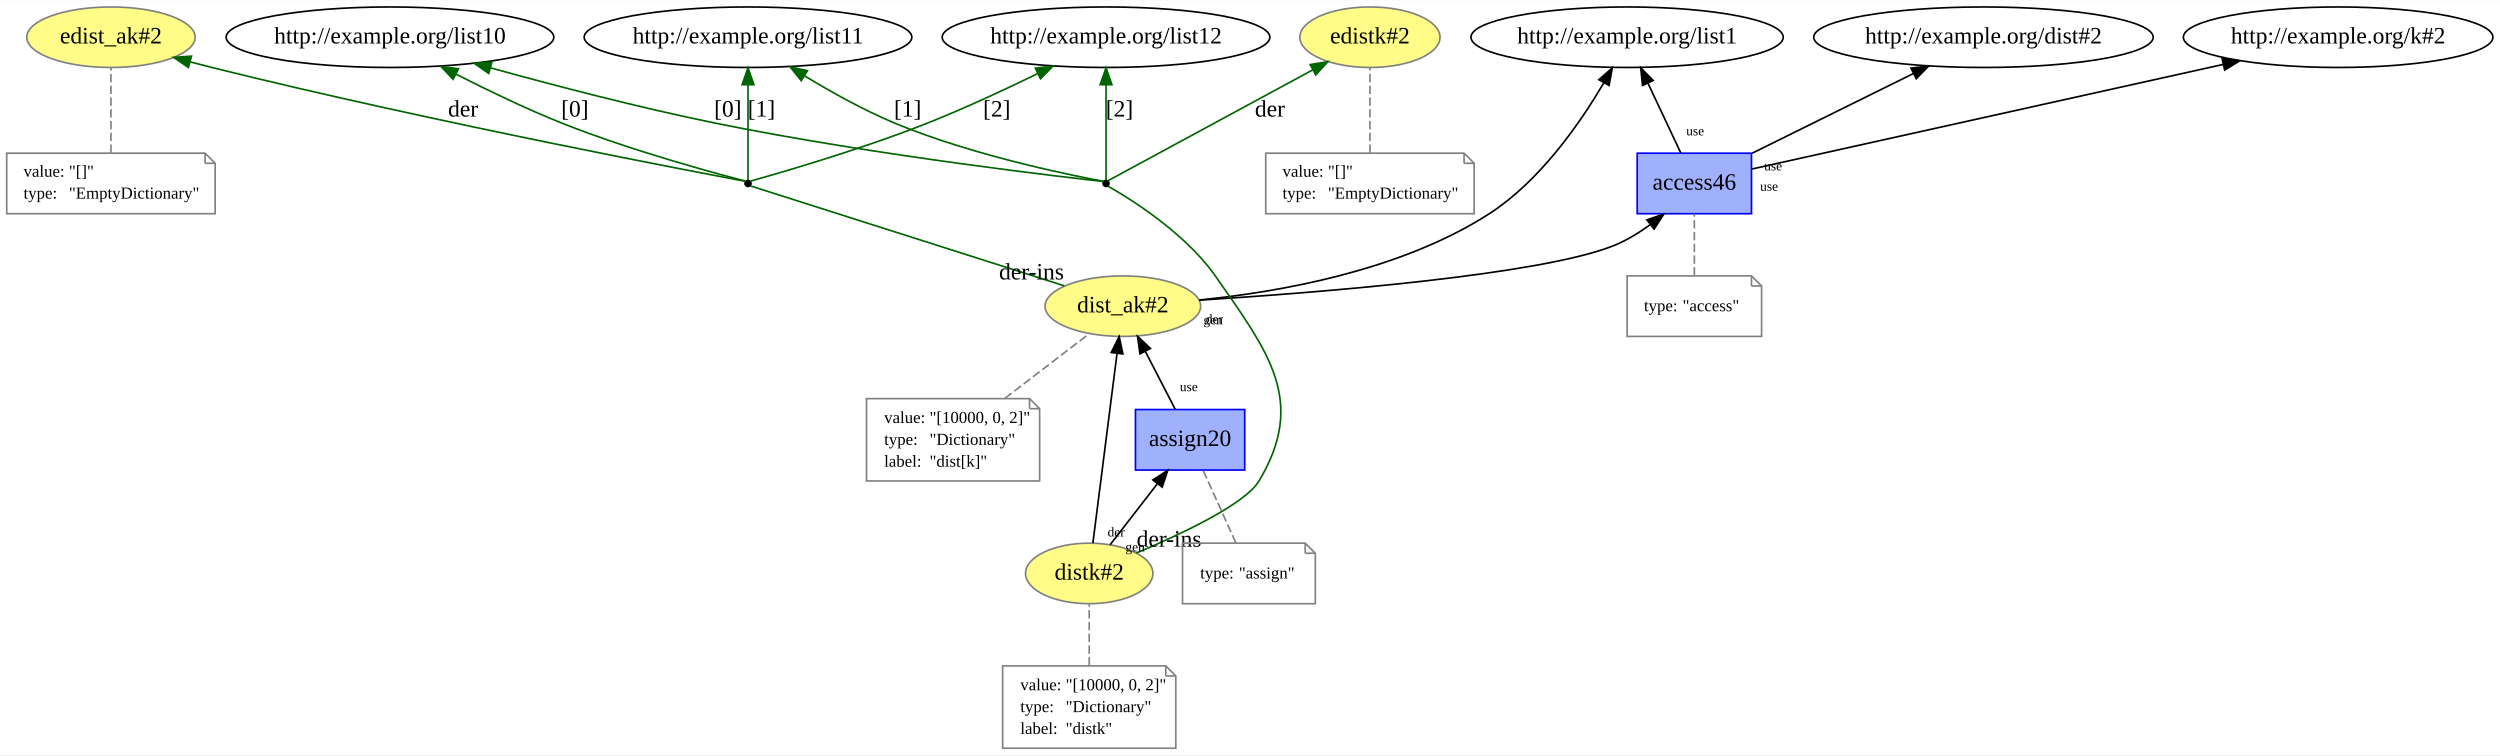
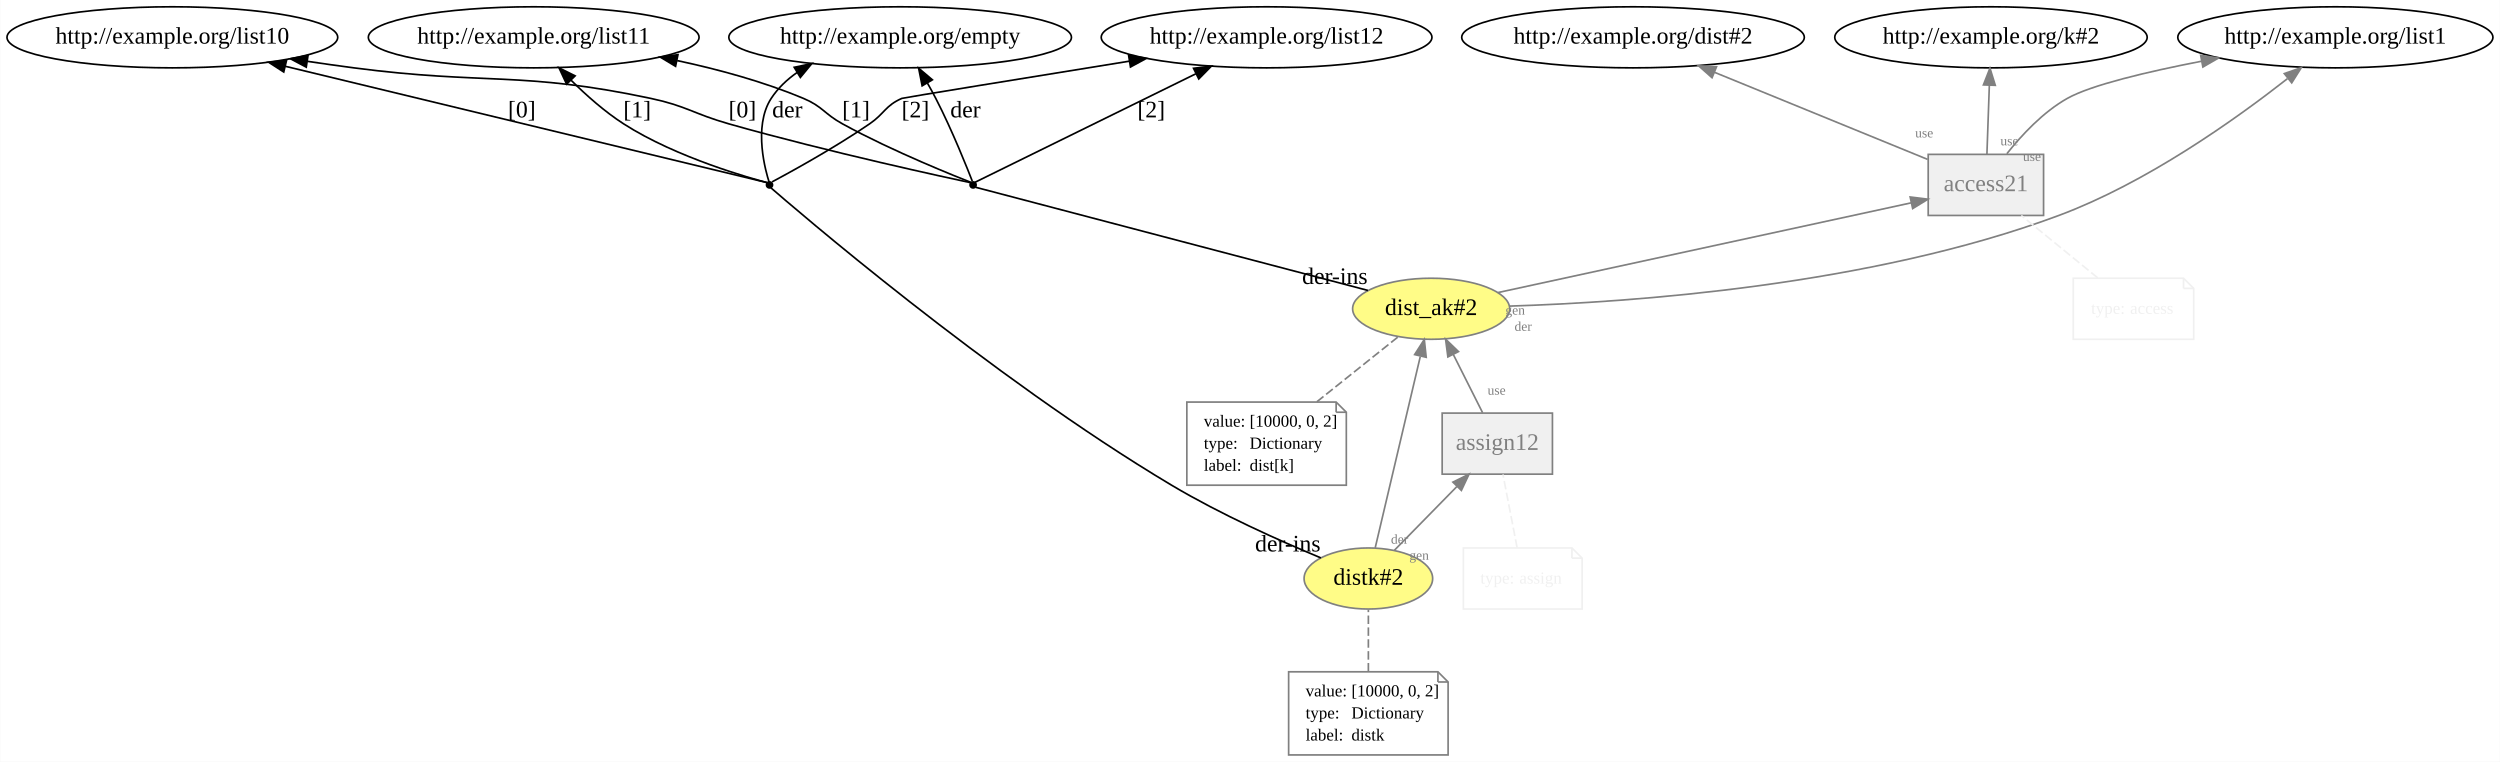
- <svg xmlns="http://www.w3.org/2000/svg" xmlns:xlink="http://www.w3.org/1999/xlink" width="1152pt" height="348pt" viewBox="0.00 0.00 1152.00 347.78">
-   <g id="graph0" class="graph" transform="scale(0.774562 0.774562) rotate(0) translate(4 445)">
-     <polygon fill="white" stroke="none" points="-4,4 -4,-445 1483.29,-445 1483.29,4 -4,4" />
+ <svg xmlns="http://www.w3.org/2000/svg" xmlns:xlink="http://www.w3.org/1999/xlink" width="1152pt" height="351pt" viewBox="0.00 0.00 1152.00 351.05">
+   <g id="graph0" class="graph" transform="scale(0.781848 0.781848) rotate(0) translate(4 445)">
+     <polygon fill="white" stroke="none" points="-4,4 -4,-445 1469.43,-445 1469.43,4 -4,4" />
    <g id="node1" class="node">
      <g id="a_node1">
        <a xlink:href="http://example.org/dist_ak#2" xlink:title="dist_ak#2">
-           <ellipse fill="#fffc87" stroke="#808080" cx="664" cy="-263" rx="46.292" ry="18" />
-           <text text-anchor="middle" x="664" y="-259.3" font-family="Times New Roman,serif" font-size="14.00">dist_ak#2</text>
-         </a>
-       </g>
+           <ellipse fill="#fffc87" stroke="#808080" cx="839.491" cy="-263" rx="46.292" ry="18" />
+           <text text-anchor="middle" x="839.491" y="-259.3" font-family="Times New Roman,serif" font-size="14.00">dist_ak#2</text>
+         </a>
+       </g>
+     </g>
+     <g id="node3" class="node">
+       <ellipse fill="black" stroke="black" cx="569.491" cy="-336" rx="1.8" ry="1.8" />
+     </g>
+     <g id="edge2" class="edge">
+       <path fill="none" stroke="#000000" d="M802.232,-273.798C732.215,-292.21 586.593,-330.503 570.875,-334.636" />
+       <text text-anchor="middle" x="782.732" y="-277.598" font-family="Times New Roman,serif" font-size="14.00">der-ins</text>
+     </g>
+     <g id="node8" class="node">
+       <g id="a_node8">
+         <a xlink:href="http://example.org/access21" xlink:title="access21">
+           <polygon fill="#f0f0f0" stroke="gray" points="1200.49,-354 1132.49,-354 1132.49,-318 1200.49,-318 1200.49,-354" />
+           <text text-anchor="middle" x="1166.49" y="-332.3" font-family="Times New Roman,serif" font-size="14.00" fill="gray">access21</text>
+         </a>
+       </g>
+     </g>
+     <g id="edge10" class="edge">
+       <path fill="none" stroke="gray" d="M878.935,-272.564C940.368,-285.903 1058.49,-311.549 1122.56,-325.461" />
+       <polygon fill="gray" stroke="gray" points="1121.85,-328.888 1132.36,-327.589 1123.33,-322.047 1121.85,-328.888" />
+       <text text-anchor="middle" x="889.021" y="-259.561" font-family="Times New Roman,serif" font-size="8.00" fill="gray">gen</text>
+     </g>
+     <g id="node10" class="node">
+       <ellipse fill="none" stroke="black" cx="1372.49" cy="-423" rx="92.883" ry="18" />
+       <text text-anchor="middle" x="1372.49" y="-419.3" font-family="Times New Roman,serif" font-size="14.00">http://example.org/list1</text>
+     </g>
+     <g id="edge9" class="edge">
+       <path fill="none" stroke="gray" d="M885.726,-264.566C957.313,-266.793 1098.31,-276.606 1209.49,-318 1260.96,-337.164 1313.22,-374.314 1344.24,-398.631" />
+       <polygon fill="gray" stroke="gray" points="1342.4,-401.64 1352.41,-405.124 1346.76,-396.161 1342.4,-401.64" />
+       <text text-anchor="middle" x="893.73" y="-249.979" font-family="Times New Roman,serif" font-size="8.00" fill="gray">der</text>
+     </g>
+     <g id="node2" class="node">
+       <polygon fill="none" stroke="gray" points="783.491,-208 695.491,-208 695.491,-159 789.491,-159 789.491,-202 783.491,-208" />
+       <polyline fill="none" stroke="gray" points="783.491,-208 783.491,-202 " />
+       <polyline fill="none" stroke="gray" points="789.491,-202 783.491,-202 " />
+       <text text-anchor="start" x="705.491" y="-193.5" font-family="Times New Roman,serif" font-size="10.00">value:</text>
+       <text text-anchor="start" x="732.491" y="-193.5" font-family="Times New Roman,serif" font-size="10.00">[10000, 0, 2]</text>
+       <text text-anchor="start" x="705.491" y="-180.5" font-family="Times New Roman,serif" font-size="10.00">type:</text>
+       <text text-anchor="start" x="732.491" y="-180.5" font-family="Times New Roman,serif" font-size="10.00">Dictionary</text>
+       <text text-anchor="start" x="705.491" y="-167.5" font-family="Times New Roman,serif" font-size="10.00">label:</text>
+       <text text-anchor="start" x="732.491" y="-167.5" font-family="Times New Roman,serif" font-size="10.00">dist[k]</text>
+     </g>
+     <g id="edge1" class="edge">
+       <path fill="none" stroke="gray" stroke-dasharray="5,2" d="M772.122,-208.174C787.722,-220.638 806.408,-235.567 820.139,-246.538" />
+     </g>
+     <g id="node4" class="node">
+       <ellipse fill="none" stroke="black" cx="526.491" cy="-423" rx="100.983" ry="18" />
+       <text text-anchor="middle" x="526.491" y="-419.3" font-family="Times New Roman,serif" font-size="14.00">http://example.org/empty</text>
+     </g>
+     <g id="edge3" class="edge">
+       <path fill="none" stroke="#000000" d="M569.004,-338.264C566.776,-344.002 557.253,-368.132 547.491,-387 545.961,-389.958 544.285,-393.01 542.567,-396.021" />
+       <polygon fill="#000000" stroke="#000000" points="539.457,-394.406 537.399,-404.799 545.489,-397.957 539.457,-394.406" />
+       <text text-anchor="middle" x="564.991" y="-375.8" font-family="Times New Roman,serif" font-size="14.00">der</text>
    </g>
    <g id="node5" class="node">
-       <ellipse fill="black" stroke="black" cx="441" cy="-336" rx="1.8" ry="1.8" />
-     </g>
-     <g id="edge3" class="edge">
-       <path fill="none" stroke="darkgreen" d="M629.156,-275.094C570.357,-293.814 456.435,-330.086 442.424,-334.547" />
-       <text text-anchor="middle" x="609.656" y="-278.894" font-family="Times New Roman,serif" font-size="14.00">der-ins</text>
+       <ellipse fill="none" stroke="black" cx="97.491" cy="-423" rx="97.483" ry="18" />
+       <text text-anchor="middle" x="97.491" y="-419.3" font-family="Times New Roman,serif" font-size="14.00">http://example.org/list10</text>
+     </g>
+     <g id="edge4" class="edge">
+       <path fill="none" stroke="#000000" d="M568.061,-337.304C556.996,-339.662 483.897,-355.406 425.491,-372 404.806,-377.877 400.528,-382.541 379.491,-387 303.002,-403.212 282.019,-394.862 204.491,-405 195.589,-406.164 186.286,-407.485 177.041,-408.864" />
+       <polygon fill="#000000" stroke="#000000" points="176.417,-405.419 167.055,-410.379 177.467,-412.34 176.417,-405.419" />
+       <text text-anchor="middle" x="433.491" y="-375.8" font-family="Times New Roman,serif" font-size="14.00">[0]</text>
+     </g>
+     <g id="node6" class="node">
+       <ellipse fill="none" stroke="black" cx="310.491" cy="-423" rx="97.483" ry="18" />
+       <text text-anchor="middle" x="310.491" y="-419.3" font-family="Times New Roman,serif" font-size="14.00">http://example.org/list11</text>
+     </g>
+     <g id="edge5" class="edge">
+       <path fill="none" stroke="#000000" d="M568.375,-337.433C561.329,-340.18 522.351,-355.6 492.491,-372 481.795,-377.875 480.745,-382.278 469.491,-387 446.126,-396.804 419.626,-404.034 395.053,-409.29" />
+       <polygon fill="#000000" stroke="#000000" points="394.11,-405.91 385.019,-411.351 395.519,-412.767 394.11,-405.91" />
+       <text text-anchor="middle" x="500.491" y="-375.8" font-family="Times New Roman,serif" font-size="14.00">[1]</text>
+     </g>
+     <g id="node7" class="node">
+       <ellipse fill="none" stroke="black" cx="742.491" cy="-423" rx="97.483" ry="18" />
+       <text text-anchor="middle" x="742.491" y="-419.3" font-family="Times New Roman,serif" font-size="14.00">http://example.org/list12</text>
+     </g>
+     <g id="edge6" class="edge">
+       <path fill="none" stroke="#000000" d="M570.596,-337.543C580.389,-342.354 653.106,-378.082 700.772,-401.502" />
+       <polygon fill="#000000" stroke="#000000" points="699.426,-404.741 709.945,-406.009 702.513,-398.458 699.426,-404.741" />
+       <text text-anchor="middle" x="674.491" y="-375.8" font-family="Times New Roman,serif" font-size="14.00">[2]</text>
+     </g>
+     <g id="edge8" class="edge">
+       <path fill="none" stroke="gray" d="M1178.84,-354.375C1187.57,-365.373 1200.22,-378.984 1214.49,-387 1228.48,-394.857 1261.42,-402.669 1293.63,-408.912" />
+       <polygon fill="gray" stroke="gray" points="1293.1,-412.374 1303.58,-410.797 1294.4,-405.497 1293.1,-412.374" />
+       <text text-anchor="middle" x="1193.65" y="-350.114" font-family="Times New Roman,serif" font-size="8.00" fill="gray">use</text>
+     </g>
+     <g id="node11" class="node">
+       <ellipse fill="none" stroke="black" cx="958.491" cy="-423" rx="100.983" ry="18" />
+       <text text-anchor="middle" x="958.491" y="-419.3" font-family="Times New Roman,serif" font-size="14.00">http://example.org/dist#2</text>
+     </g>
+     <g id="edge11" class="edge">
+       <path fill="none" stroke="gray" d="M1132.14,-351.036C1097.89,-365.033 1044.99,-386.654 1006.57,-402.353" />
+       <polygon fill="gray" stroke="gray" points="1005.07,-399.185 997.135,-406.208 1007.72,-405.665 1005.07,-399.185" />
+       <text text-anchor="middle" x="1130.12" y="-363.998" font-family="Times New Roman,serif" font-size="8.00" fill="gray">use</text>
+     </g>
+     <g id="node12" class="node">
+       <ellipse fill="none" stroke="black" cx="1169.49" cy="-423" rx="92.084" ry="18" />
+       <text text-anchor="middle" x="1169.49" y="-419.3" font-family="Times New Roman,serif" font-size="14.00">http://example.org/k#2</text>
+     </g>
+     <g id="edge12" class="edge">
+       <path fill="none" stroke="gray" d="M1167.1,-354.201C1167.51,-365.837 1168.06,-381.452 1168.53,-394.763" />
+       <polygon fill="gray" stroke="gray" points="1165.03,-394.954 1168.89,-404.825 1172.03,-394.707 1165.03,-394.954" />
+       <text text-anchor="middle" x="1180.35" y="-359.338" font-family="Times New Roman,serif" font-size="8.00" fill="gray">use</text>
    </g>
    <g id="node9" class="node">
-       <g id="a_node9">
-         <a xlink:href="http://example.org/access46" xlink:title="access46">
-           <polygon fill="#9fb1fc" stroke="#0000ff" points="1038,-354 970,-354 970,-318 1038,-318 1038,-354" />
-           <text text-anchor="middle" x="1004" y="-332.3" font-family="Times New Roman,serif" font-size="14.00">access46</text>
-         </a>
-       </g>
-     </g>
-     <g id="edge11" class="edge">
-       <path fill="none" stroke="black" d="M709.38,-266.563C779.912,-271.028 912.284,-281.468 956,-299 963.614,-302.053 971.085,-306.635 977.782,-311.515" />
-       <polygon fill="black" stroke="black" points="975.763,-314.379 985.802,-317.765 980.065,-308.857 975.763,-314.379" />
-       <text text-anchor="middle" x="717.725" y="-252.199" font-family="Times New Roman,serif" font-size="8.00">gen</text>
-     </g>
-     <g id="node11" class="node">
-       <ellipse fill="none" stroke="black" cx="964" cy="-423" rx="92.883" ry="18" />
-       <text text-anchor="middle" x="964" y="-419.3" font-family="Times New Roman,serif" font-size="14.00">http://example.org/list1</text>
-     </g>
-     <g id="edge10" class="edge">
-       <path fill="none" stroke="black" d="M709.555,-266.687C756.174,-271.305 829.086,-283.862 882,-318 912.19,-337.478 936.076,-371.925 950.105,-395.81" />
-       <polygon fill="black" stroke="black" points="947.177,-397.741 955.163,-404.704 953.262,-394.281 947.177,-397.741" />
-       <text text-anchor="middle" x="718.445" y="-252.705" font-family="Times New Roman,serif" font-size="8.00">der</text>
-     </g>
-     <g id="node2" class="node">
-       <polygon fill="none" stroke="gray" points="608.5,-208 511.5,-208 511.5,-159 614.5,-159 614.5,-202 608.5,-208" />
-       <polyline fill="none" stroke="gray" points="608.5,-208 608.5,-202 " />
-       <polyline fill="none" stroke="gray" points="614.5,-202 608.5,-202 " />
-       <text text-anchor="start" x="522" y="-193.5" font-family="Times New Roman,serif" font-size="10.00">value:</text>
-       <text text-anchor="start" x="549" y="-193.5" font-family="Times New Roman,serif" font-size="10.00">"[10000, 0, 2]"</text>
-       <text text-anchor="start" x="522" y="-180.5" font-family="Times New Roman,serif" font-size="10.00">type:</text>
-       <text text-anchor="start" x="549" y="-180.5" font-family="Times New Roman,serif" font-size="10.00">"Dictionary"</text>
-       <text text-anchor="start" x="522" y="-167.5" font-family="Times New Roman,serif" font-size="10.00">label:</text>
-       <text text-anchor="start" x="549" y="-167.5" font-family="Times New Roman,serif" font-size="10.00">"dist[k]"</text>
-     </g>
-     <g id="edge1" class="edge">
-       <path fill="none" stroke="gray" stroke-dasharray="5,2" d="M593.852,-208.174C610.096,-220.638 629.552,-235.567 643.849,-246.538" />
-     </g>
-     <g id="node3" class="node">
-       <g id="a_node3">
-         <a xlink:href="http://example.org/edist_ak#2" xlink:title="edist_ak#2">
-           <ellipse fill="#fffc87" stroke="#808080" cx="62" cy="-423" rx="50.091" ry="18" />
-           <text text-anchor="middle" x="62" y="-419.3" font-family="Times New Roman,serif" font-size="14.00">edist_ak#2</text>
-         </a>
-       </g>
-     </g>
-     <g id="node4" class="node">
-       <polygon fill="none" stroke="gray" points="118,-354 0,-354 0,-318 124,-318 124,-348 118,-354" />
-       <polyline fill="none" stroke="gray" points="118,-354 118,-348 " />
-       <polyline fill="none" stroke="gray" points="124,-348 118,-348 " />
-       <text text-anchor="start" x="10" y="-340" font-family="Times New Roman,serif" font-size="10.00">value:</text>
-       <text text-anchor="start" x="37" y="-340" font-family="Times New Roman,serif" font-size="10.00">"[]"</text>
-       <text text-anchor="start" x="10" y="-327" font-family="Times New Roman,serif" font-size="10.00">type:</text>
-       <text text-anchor="start" x="37" y="-327" font-family="Times New Roman,serif" font-size="10.00">"EmptyDictionary"</text>
-     </g>
-     <g id="edge2" class="edge">
-       <path fill="none" stroke="gray" stroke-dasharray="5,2" d="M62,-354.201C62,-368.948 62,-390.085 62,-404.825" />
-     </g>
-     <g id="edge4" class="edge">
-       <path fill="none" stroke="darkgreen" d="M439.435,-337.291C421.609,-340.619 254.99,-371.948 122,-405 117.863,-406.028 113.579,-407.142 109.291,-408.292" />
-       <polygon fill="darkgreen" stroke="darkgreen" points="108.069,-404.997 99.347,-411.013 109.916,-411.749 108.069,-404.997" />
-       <text text-anchor="middle" x="271.5" y="-375.8" font-family="Times New Roman,serif" font-size="14.00">der</text>
-     </g>
-     <g id="node6" class="node">
-       <ellipse fill="none" stroke="black" cx="228" cy="-423" rx="97.483" ry="18" />
-       <text text-anchor="middle" x="228" y="-419.3" font-family="Times New Roman,serif" font-size="14.00">http://example.org/list10</text>
-     </g>
-     <g id="edge5" class="edge">
-       <path fill="none" stroke="darkgreen" d="M439.404,-337.406C429.324,-339.99 373.524,-354.585 330,-372 308.854,-380.461 286.028,-391.464 267.342,-400.993" />
-       <polygon fill="darkgreen" stroke="darkgreen" points="265.539,-397.985 258.254,-405.677 268.746,-404.207 265.539,-397.985" />
-       <text text-anchor="middle" x="338" y="-375.8" font-family="Times New Roman,serif" font-size="14.00">[0]</text>
-     </g>
-     <g id="node7" class="node">
-       <ellipse fill="none" stroke="black" cx="441" cy="-423" rx="97.483" ry="18" />
-       <text text-anchor="middle" x="441" y="-419.3" font-family="Times New Roman,serif" font-size="14.00">http://example.org/list11</text>
-     </g>
-     <g id="edge6" class="edge">
-       <path fill="none" stroke="darkgreen" d="M441,-337.955C441,-343.528 441,-372.391 441,-394.755" />
-       <polygon fill="darkgreen" stroke="darkgreen" points="437.5,-394.773 441,-404.773 444.5,-394.773 437.5,-394.773" />
-       <text text-anchor="middle" x="449" y="-375.8" font-family="Times New Roman,serif" font-size="14.00">[1]</text>
-     </g>
-     <g id="node8" class="node">
-       <ellipse fill="none" stroke="black" cx="654" cy="-423" rx="97.483" ry="18" />
-       <text text-anchor="middle" x="654" y="-419.3" font-family="Times New Roman,serif" font-size="14.00">http://example.org/list12</text>
+       <polygon fill="none" stroke="#f0f0f0" points="1282.99,-281 1217.99,-281 1217.99,-245 1288.99,-245 1288.99,-275 1282.99,-281" />
+       <polyline fill="none" stroke="#f0f0f0" points="1282.99,-281 1282.99,-275 " />
+       <polyline fill="none" stroke="#f0f0f0" points="1288.99,-275 1282.99,-275 " />
+       <text text-anchor="start" x="1228.49" y="-260" font-family="Times New Roman,serif" font-size="10.00" fill="#f0f0f0">type:</text>
+       <text text-anchor="start" x="1251.49" y="-260" font-family="Times New Roman,serif" font-size="10.00" fill="#f0f0f0">access</text>
    </g>
    <g id="edge7" class="edge">
-       <path fill="none" stroke="darkgreen" d="M442.534,-337.423C452.222,-340.114 505.864,-355.247 548,-372 569.936,-380.722 593.76,-391.807 613.255,-401.323" />
-       <polygon fill="darkgreen" stroke="darkgreen" points="611.933,-404.573 622.451,-405.851 615.025,-398.293 611.933,-404.573" />
-       <text text-anchor="middle" x="589" y="-375.8" font-family="Times New Roman,serif" font-size="14.00">[2]</text>
-     </g>
-     <g id="edge9" class="edge">
-       <path fill="none" stroke="black" d="M995.905,-354.201C990.321,-366.068 982.79,-382.072 976.446,-395.551" />
-       <polygon fill="black" stroke="black" points="973.174,-394.286 972.083,-404.825 979.507,-397.267 973.174,-394.286" />
-       <text text-anchor="middle" x="1004.47" y="-364.618" font-family="Times New Roman,serif" font-size="8.00">use</text>
-     </g>
-     <g id="node12" class="node">
-       <ellipse fill="none" stroke="black" cx="1176" cy="-423" rx="100.983" ry="18" />
-       <text text-anchor="middle" x="1176" y="-419.3" font-family="Times New Roman,serif" font-size="14.00">http://example.org/dist#2</text>
-     </g>
-     <g id="edge12" class="edge">
-       <path fill="none" stroke="black" d="M1038.39,-353.997C1065.99,-367.636 1104.85,-386.837 1134.23,-401.359" />
-       <polygon fill="black" stroke="black" points="1132.9,-404.604 1143.41,-405.897 1136,-398.328 1132.9,-404.604" />
-       <text text-anchor="middle" x="1050.87" y="-343.774" font-family="Times New Roman,serif" font-size="8.00">use</text>
+       <path fill="none" stroke="#f0f0f0" stroke-dasharray="5,2" d="M1232.43,-281.187C1218.75,-292.35 1201,-306.84 1187.36,-317.971" />
    </g>
    <g id="node13" class="node">
-       <ellipse fill="none" stroke="black" cx="1387" cy="-423" rx="92.084" ry="18" />
-       <text text-anchor="middle" x="1387" y="-419.3" font-family="Times New Roman,serif" font-size="14.00">http://example.org/k#2</text>
-     </g>
-     <g id="edge13" class="edge">
-       <path fill="none" stroke="black" d="M1038.33,-344.618C1101.31,-358.597 1236.43,-388.583 1318.74,-406.85" />
-       <polygon fill="black" stroke="black" points="1317.98,-410.268 1328.5,-409.018 1319.5,-403.434 1317.98,-410.268" />
-       <text text-anchor="middle" x="1048.46" y="-331.661" font-family="Times New Roman,serif" font-size="8.00">use</text>
-     </g>
-     <g id="node10" class="node">
-       <polygon fill="none" stroke="gray" points="1038,-281 964,-281 964,-245 1044,-245 1044,-275 1038,-281" />
-       <polyline fill="none" stroke="gray" points="1038,-281 1038,-275 " />
-       <polyline fill="none" stroke="gray" points="1044,-275 1038,-275 " />
-       <text text-anchor="start" x="974" y="-260" font-family="Times New Roman,serif" font-size="10.00">type:</text>
-       <text text-anchor="start" x="997" y="-260" font-family="Times New Roman,serif" font-size="10.00">"access"</text>
-     </g>
-     <g id="edge8" class="edge">
-       <path fill="none" stroke="gray" stroke-dasharray="5,2" d="M1004,-281.187C1004,-292.35 1004,-306.84 1004,-317.971" />
-     </g>
-     <g id="node14" class="node">
-       <g id="a_node14">
+       <g id="a_node13">
        <a xlink:href="http://example.org/distk#2" xlink:title="distk#2">
-           <ellipse fill="#fffc87" stroke="#808080" cx="644" cy="-104" rx="37.894" ry="18" />
-           <text text-anchor="middle" x="644" y="-100.3" font-family="Times New Roman,serif" font-size="14.00">distk#2</text>
-         </a>
-       </g>
-     </g>
-     <g id="edge23" class="edge">
-       <path fill="none" stroke="black" d="M646.178,-122.101C649.635,-149.234 656.406,-202.386 660.534,-234.793" />
-       <polygon fill="black" stroke="black" points="657.089,-235.443 661.824,-244.92 664.032,-234.558 657.089,-235.443" />
-       <text text-anchor="middle" x="660.012" y="-125.999" font-family="Times New Roman,serif" font-size="8.00">der</text>
-     </g>
-     <g id="node18" class="node">
-       <ellipse fill="black" stroke="black" cx="654" cy="-336" rx="1.8" ry="1.8" />
-     </g>
-     <g id="edge16" class="edge">
-       <path fill="none" stroke="darkgreen" d="M672.004,-116.118C698.945,-127.452 736.772,-145.27 745,-159 773.499,-206.554 750.754,-235.555 719,-281 699.505,-308.901 661.961,-330.581 655.093,-334.401" />
-       <text text-anchor="middle" x="691.504" y="-119.918" font-family="Times New Roman,serif" font-size="14.00">der-ins</text>
-     </g>
-     <g id="node19" class="node">
-       <g id="a_node19">
-         <a xlink:href="http://example.org/assign20" xlink:title="assign20">
-           <polygon fill="#9fb1fc" stroke="#0000ff" points="736.5,-201.5 671.5,-201.5 671.5,-165.5 736.5,-165.5 736.5,-201.5" />
-           <text text-anchor="middle" x="704" y="-179.8" font-family="Times New Roman,serif" font-size="14.00">assign20</text>
-         </a>
-       </g>
-     </g>
-     <g id="edge24" class="edge">
-       <path fill="none" stroke="black" d="M656.432,-121.058C664.497,-131.476 675.178,-145.272 684.375,-157.152" />
-       <polygon fill="black" stroke="black" points="681.862,-159.623 690.751,-165.387 687.397,-155.337 681.862,-159.623" />
-       <text text-anchor="middle" x="671.295" y="-117.136" font-family="Times New Roman,serif" font-size="8.00">gen</text>
+           <ellipse fill="#fffc87" stroke="#808080" cx="802.491" cy="-104" rx="37.894" ry="18" />
+           <text text-anchor="middle" x="802.491" y="-100.3" font-family="Times New Roman,serif" font-size="14.00">distk#2</text>
+         </a>
+       </g>
+     </g>
+     <g id="edge21" class="edge">
+       <path fill="none" stroke="gray" d="M806.521,-122.101C812.916,-149.234 825.442,-202.386 833.08,-234.793" />
+       <polygon fill="gray" stroke="gray" points="829.766,-235.99 835.466,-244.92 836.579,-234.384 829.766,-235.99" />
+       <text text-anchor="middle" x="820.886" y="-124.521" font-family="Times New Roman,serif" font-size="8.00" fill="gray">der</text>
    </g>
    <g id="node15" class="node">
-       <polygon fill="none" stroke="gray" points="689.5,-49 592.5,-49 592.5,-0 695.5,-0 695.5,-43 689.5,-49" />
-       <polyline fill="none" stroke="gray" points="689.5,-49 689.5,-43 " />
-       <polyline fill="none" stroke="gray" points="695.5,-43 689.5,-43 " />
-       <text text-anchor="start" x="603" y="-34.5" font-family="Times New Roman,serif" font-size="10.00">value:</text>
-       <text text-anchor="start" x="630" y="-34.5" font-family="Times New Roman,serif" font-size="10.00">"[10000, 0, 2]"</text>
-       <text text-anchor="start" x="603" y="-21.5" font-family="Times New Roman,serif" font-size="10.00">type:</text>
-       <text text-anchor="start" x="630" y="-21.5" font-family="Times New Roman,serif" font-size="10.00">"Dictionary"</text>
-       <text text-anchor="start" x="603" y="-8.5" font-family="Times New Roman,serif" font-size="10.00">label:</text>
-       <text text-anchor="start" x="630" y="-8.5" font-family="Times New Roman,serif" font-size="10.00">"distk"</text>
+       <ellipse fill="black" stroke="black" cx="449.491" cy="-336" rx="1.8" ry="1.8" />
    </g>
    <g id="edge14" class="edge">
-       <path fill="none" stroke="gray" stroke-dasharray="5,2" d="M644,-49.174C644,-60.925 644,-74.869 644,-85.62" />
+       <path fill="none" stroke="#000000" d="M774.5,-116.138C750.489,-126.131 715.31,-141.834 686.491,-159 579.055,-222.995 461.117,-324.886 450.297,-334.298" />
+       <text text-anchor="middle" x="755" y="-119.938" font-family="Times New Roman,serif" font-size="14.00">der-ins</text>
    </g>
    <g id="node16" class="node">
      <g id="a_node16">
-         <a xlink:href="http://example.org/edistk#2" xlink:title="edistk#2">
-           <ellipse fill="#fffc87" stroke="#808080" cx="811" cy="-423" rx="41.693" ry="18" />
-           <text text-anchor="middle" x="811" y="-419.3" font-family="Times New Roman,serif" font-size="14.00">edistk#2</text>
-         </a>
-       </g>
+         <a xlink:href="http://example.org/assign12" xlink:title="assign12">
+           <polygon fill="#f0f0f0" stroke="gray" points="910.991,-201.5 845.991,-201.5 845.991,-165.5 910.991,-165.5 910.991,-201.5" />
+           <text text-anchor="middle" x="878.491" y="-179.8" font-family="Times New Roman,serif" font-size="14.00" fill="gray">assign12</text>
+         </a>
+       </g>
+     </g>
+     <g id="edge22" class="edge">
+       <path fill="none" stroke="gray" d="M817.871,-120.683C828.431,-131.452 842.656,-145.957 854.672,-158.21" />
+       <polygon fill="gray" stroke="gray" points="852.315,-160.806 861.816,-165.495 857.313,-155.905 852.315,-160.806" />
+       <text text-anchor="middle" x="832.397" y="-115.043" font-family="Times New Roman,serif" font-size="8.00" fill="gray">gen</text>
+     </g>
+     <g id="node14" class="node">
+       <polygon fill="none" stroke="gray" points="843.491,-49 755.491,-49 755.491,-0 849.491,-0 849.491,-43 843.491,-49" />
+       <polyline fill="none" stroke="gray" points="843.491,-49 843.491,-43 " />
+       <polyline fill="none" stroke="gray" points="849.491,-43 843.491,-43 " />
+       <text text-anchor="start" x="765.491" y="-34.5" font-family="Times New Roman,serif" font-size="10.00">value:</text>
+       <text text-anchor="start" x="792.491" y="-34.5" font-family="Times New Roman,serif" font-size="10.00">[10000, 0, 2]</text>
+       <text text-anchor="start" x="765.491" y="-21.5" font-family="Times New Roman,serif" font-size="10.00">type:</text>
+       <text text-anchor="start" x="792.491" y="-21.5" font-family="Times New Roman,serif" font-size="10.00">Dictionary</text>
+       <text text-anchor="start" x="765.491" y="-8.5" font-family="Times New Roman,serif" font-size="10.00">label:</text>
+       <text text-anchor="start" x="792.491" y="-8.5" font-family="Times New Roman,serif" font-size="10.00">distk</text>
+     </g>
+     <g id="edge13" class="edge">
+       <path fill="none" stroke="gray" stroke-dasharray="5,2" d="M802.491,-49.174C802.491,-60.925 802.491,-74.869 802.491,-85.62" />
+     </g>
+     <g id="edge15" class="edge">
+       <path fill="none" stroke="#000000" d="M449.225,-337.792C447.602,-342.776 439.459,-370.147 450.491,-387 454.484,-393.1 459.833,-398.153 465.851,-402.336" />
+       <polygon fill="#000000" stroke="#000000" points="464.043,-405.332 474.41,-407.516 467.668,-399.344 464.043,-405.332" />
+       <text text-anchor="middle" x="459.991" y="-375.8" font-family="Times New Roman,serif" font-size="14.00">der</text>
+     </g>
+     <g id="edge16" class="edge">
+       <path fill="none" stroke="#000000" d="M448.217,-337.308C431.815,-341.268 261.027,-382.51 163.974,-405.946" />
+       <polygon fill="#000000" stroke="#000000" points="163.144,-402.546 154.245,-408.295 164.787,-409.35 163.144,-402.546" />
+       <text text-anchor="middle" x="303.491" y="-375.8" font-family="Times New Roman,serif" font-size="14.00">[0]</text>
+     </g>
+     <g id="edge17" class="edge">
+       <path fill="none" stroke="#000000" d="M448.195,-337.332C440.02,-339.463 394.948,-351.775 363.491,-372 352.352,-379.162 341.46,-388.828 332.476,-397.752" />
+       <polygon fill="#000000" stroke="#000000" points="329.885,-395.396 325.415,-405.002 334.899,-400.28 329.885,-395.396" />
+       <text text-anchor="middle" x="371.491" y="-375.8" font-family="Times New Roman,serif" font-size="14.00">[1]</text>
+     </g>
+     <g id="edge18" class="edge">
+       <path fill="none" stroke="#000000" d="M450.996,-337.796C457.822,-341.427 486.501,-356.896 508.491,-372 517.36,-378.091 517.645,-382.664 527.491,-387 528.297,-387.355 600.957,-399.147 661.58,-408.946" />
+       <polygon fill="#000000" stroke="#000000" points="661.147,-412.421 671.578,-410.561 662.264,-405.511 661.147,-412.421" />
+       <text text-anchor="middle" x="535.491" y="-375.8" font-family="Times New Roman,serif" font-size="14.00">[2]</text>
+     </g>
+     <g id="edge20" class="edge">
+       <path fill="none" stroke="gray" d="M869.836,-201.7C864.752,-211.803 858.225,-224.772 852.529,-236.093" />
+       <polygon fill="gray" stroke="gray" points="849.357,-234.609 847.988,-245.115 855.61,-237.756 849.357,-234.609" />
+       <text text-anchor="middle" x="878.069" y="-212.339" font-family="Times New Roman,serif" font-size="8.00" fill="gray">use</text>
    </g>
    <g id="node17" class="node">
-       <polygon fill="none" stroke="gray" points="867,-354 749,-354 749,-318 873,-318 873,-348 867,-354" />
-       <polyline fill="none" stroke="gray" points="867,-354 867,-348 " />
-       <polyline fill="none" stroke="gray" points="873,-348 867,-348 " />
-       <text text-anchor="start" x="759" y="-340" font-family="Times New Roman,serif" font-size="10.00">value:</text>
-       <text text-anchor="start" x="786" y="-340" font-family="Times New Roman,serif" font-size="10.00">"[]"</text>
-       <text text-anchor="start" x="759" y="-327" font-family="Times New Roman,serif" font-size="10.00">type:</text>
-       <text text-anchor="start" x="786" y="-327" font-family="Times New Roman,serif" font-size="10.00">"EmptyDictionary"</text>
-     </g>
-     <g id="edge15" class="edge">
-       <path fill="none" stroke="gray" stroke-dasharray="5,2" d="M811,-354.201C811,-368.948 811,-390.085 811,-404.825" />
-     </g>
-     <g id="edge18" class="edge">
-       <path fill="none" stroke="darkgreen" d="M652.511,-337.163C637.809,-338.785 517.19,-352.371 421,-372 376.014,-381.18 325.83,-394.271 287.913,-404.755" />
-       <polygon fill="darkgreen" stroke="darkgreen" points="286.75,-401.445 278.055,-407.498 288.627,-408.189 286.75,-401.445" />
-       <text text-anchor="middle" x="429" y="-375.8" font-family="Times New Roman,serif" font-size="14.00">[0]</text>
+       <polygon fill="none" stroke="#f0f0f0" points="922.491,-122 858.491,-122 858.491,-86 928.491,-86 928.491,-116 922.491,-122" />
+       <polyline fill="none" stroke="#f0f0f0" points="922.491,-122 922.491,-116 " />
+       <polyline fill="none" stroke="#f0f0f0" points="928.491,-116 922.491,-116 " />
+       <text text-anchor="start" x="868.491" y="-101" font-family="Times New Roman,serif" font-size="10.00" fill="#f0f0f0">type:</text>
+       <text text-anchor="start" x="891.491" y="-101" font-family="Times New Roman,serif" font-size="10.00" fill="#f0f0f0">assign</text>
    </g>
    <g id="edge19" class="edge">
-       <path fill="none" stroke="darkgreen" d="M652.454,-337.277C641.698,-339.233 577.009,-351.494 528,-372 509.729,-379.645 490.529,-390.36 474.827,-399.912" />
-       <polygon fill="darkgreen" stroke="darkgreen" points="472.677,-397.127 466.02,-405.369 476.364,-403.077 472.677,-397.127" />
-       <text text-anchor="middle" x="536" y="-375.8" font-family="Times New Roman,serif" font-size="14.00">[1]</text>
-     </g>
-     <g id="edge20" class="edge">
-       <path fill="none" stroke="darkgreen" d="M654,-337.955C654,-343.528 654,-372.391 654,-394.755" />
-       <polygon fill="darkgreen" stroke="darkgreen" points="650.5,-394.773 654,-404.773 657.5,-394.773 650.5,-394.773" />
-       <text text-anchor="middle" x="662" y="-375.8" font-family="Times New Roman,serif" font-size="14.00">[2]</text>
-     </g>
-     <g id="edge17" class="edge">
-       <path fill="none" stroke="darkgreen" d="M655.003,-337.543C664.151,-342.496 733.802,-380.205 776.886,-403.53" />
-       <polygon fill="darkgreen" stroke="darkgreen" points="775.446,-406.731 785.906,-408.414 778.778,-400.575 775.446,-406.731" />
-       <text text-anchor="middle" x="751.5" y="-375.8" font-family="Times New Roman,serif" font-size="14.00">der</text>
-     </g>
-     <g id="edge22" class="edge">
-       <path fill="none" stroke="black" d="M695.123,-201.7C689.908,-211.803 683.214,-224.772 677.372,-236.093" />
-       <polygon fill="black" stroke="black" points="674.191,-234.623 672.715,-245.115 680.412,-237.834 674.191,-234.623" />
-       <text text-anchor="middle" x="703.226" y="-212.422" font-family="Times New Roman,serif" font-size="8.00">use</text>
-     </g>
-     <g id="node20" class="node">
-       <polygon fill="none" stroke="gray" points="772.5,-122 699.5,-122 699.5,-86 778.5,-86 778.5,-116 772.5,-122" />
-       <polyline fill="none" stroke="gray" points="772.5,-122 772.5,-116 " />
-       <polyline fill="none" stroke="gray" points="778.5,-116 772.5,-116 " />
-       <text text-anchor="start" x="710" y="-101" font-family="Times New Roman,serif" font-size="10.00">type:</text>
-       <text text-anchor="start" x="733" y="-101" font-family="Times New Roman,serif" font-size="10.00">"assign"</text>
-     </g>
-     <g id="edge21" class="edge">
-       <path fill="none" stroke="gray" stroke-dasharray="5,2" d="M731.232,-122.2C725.432,-135.043 717.541,-152.517 711.746,-165.348" />
+       <path fill="none" stroke="#f0f0f0" stroke-dasharray="5,2" d="M890.162,-122.2C887.677,-135.043 884.295,-152.517 881.811,-165.348" />
    </g>
  </g>
</svg>
